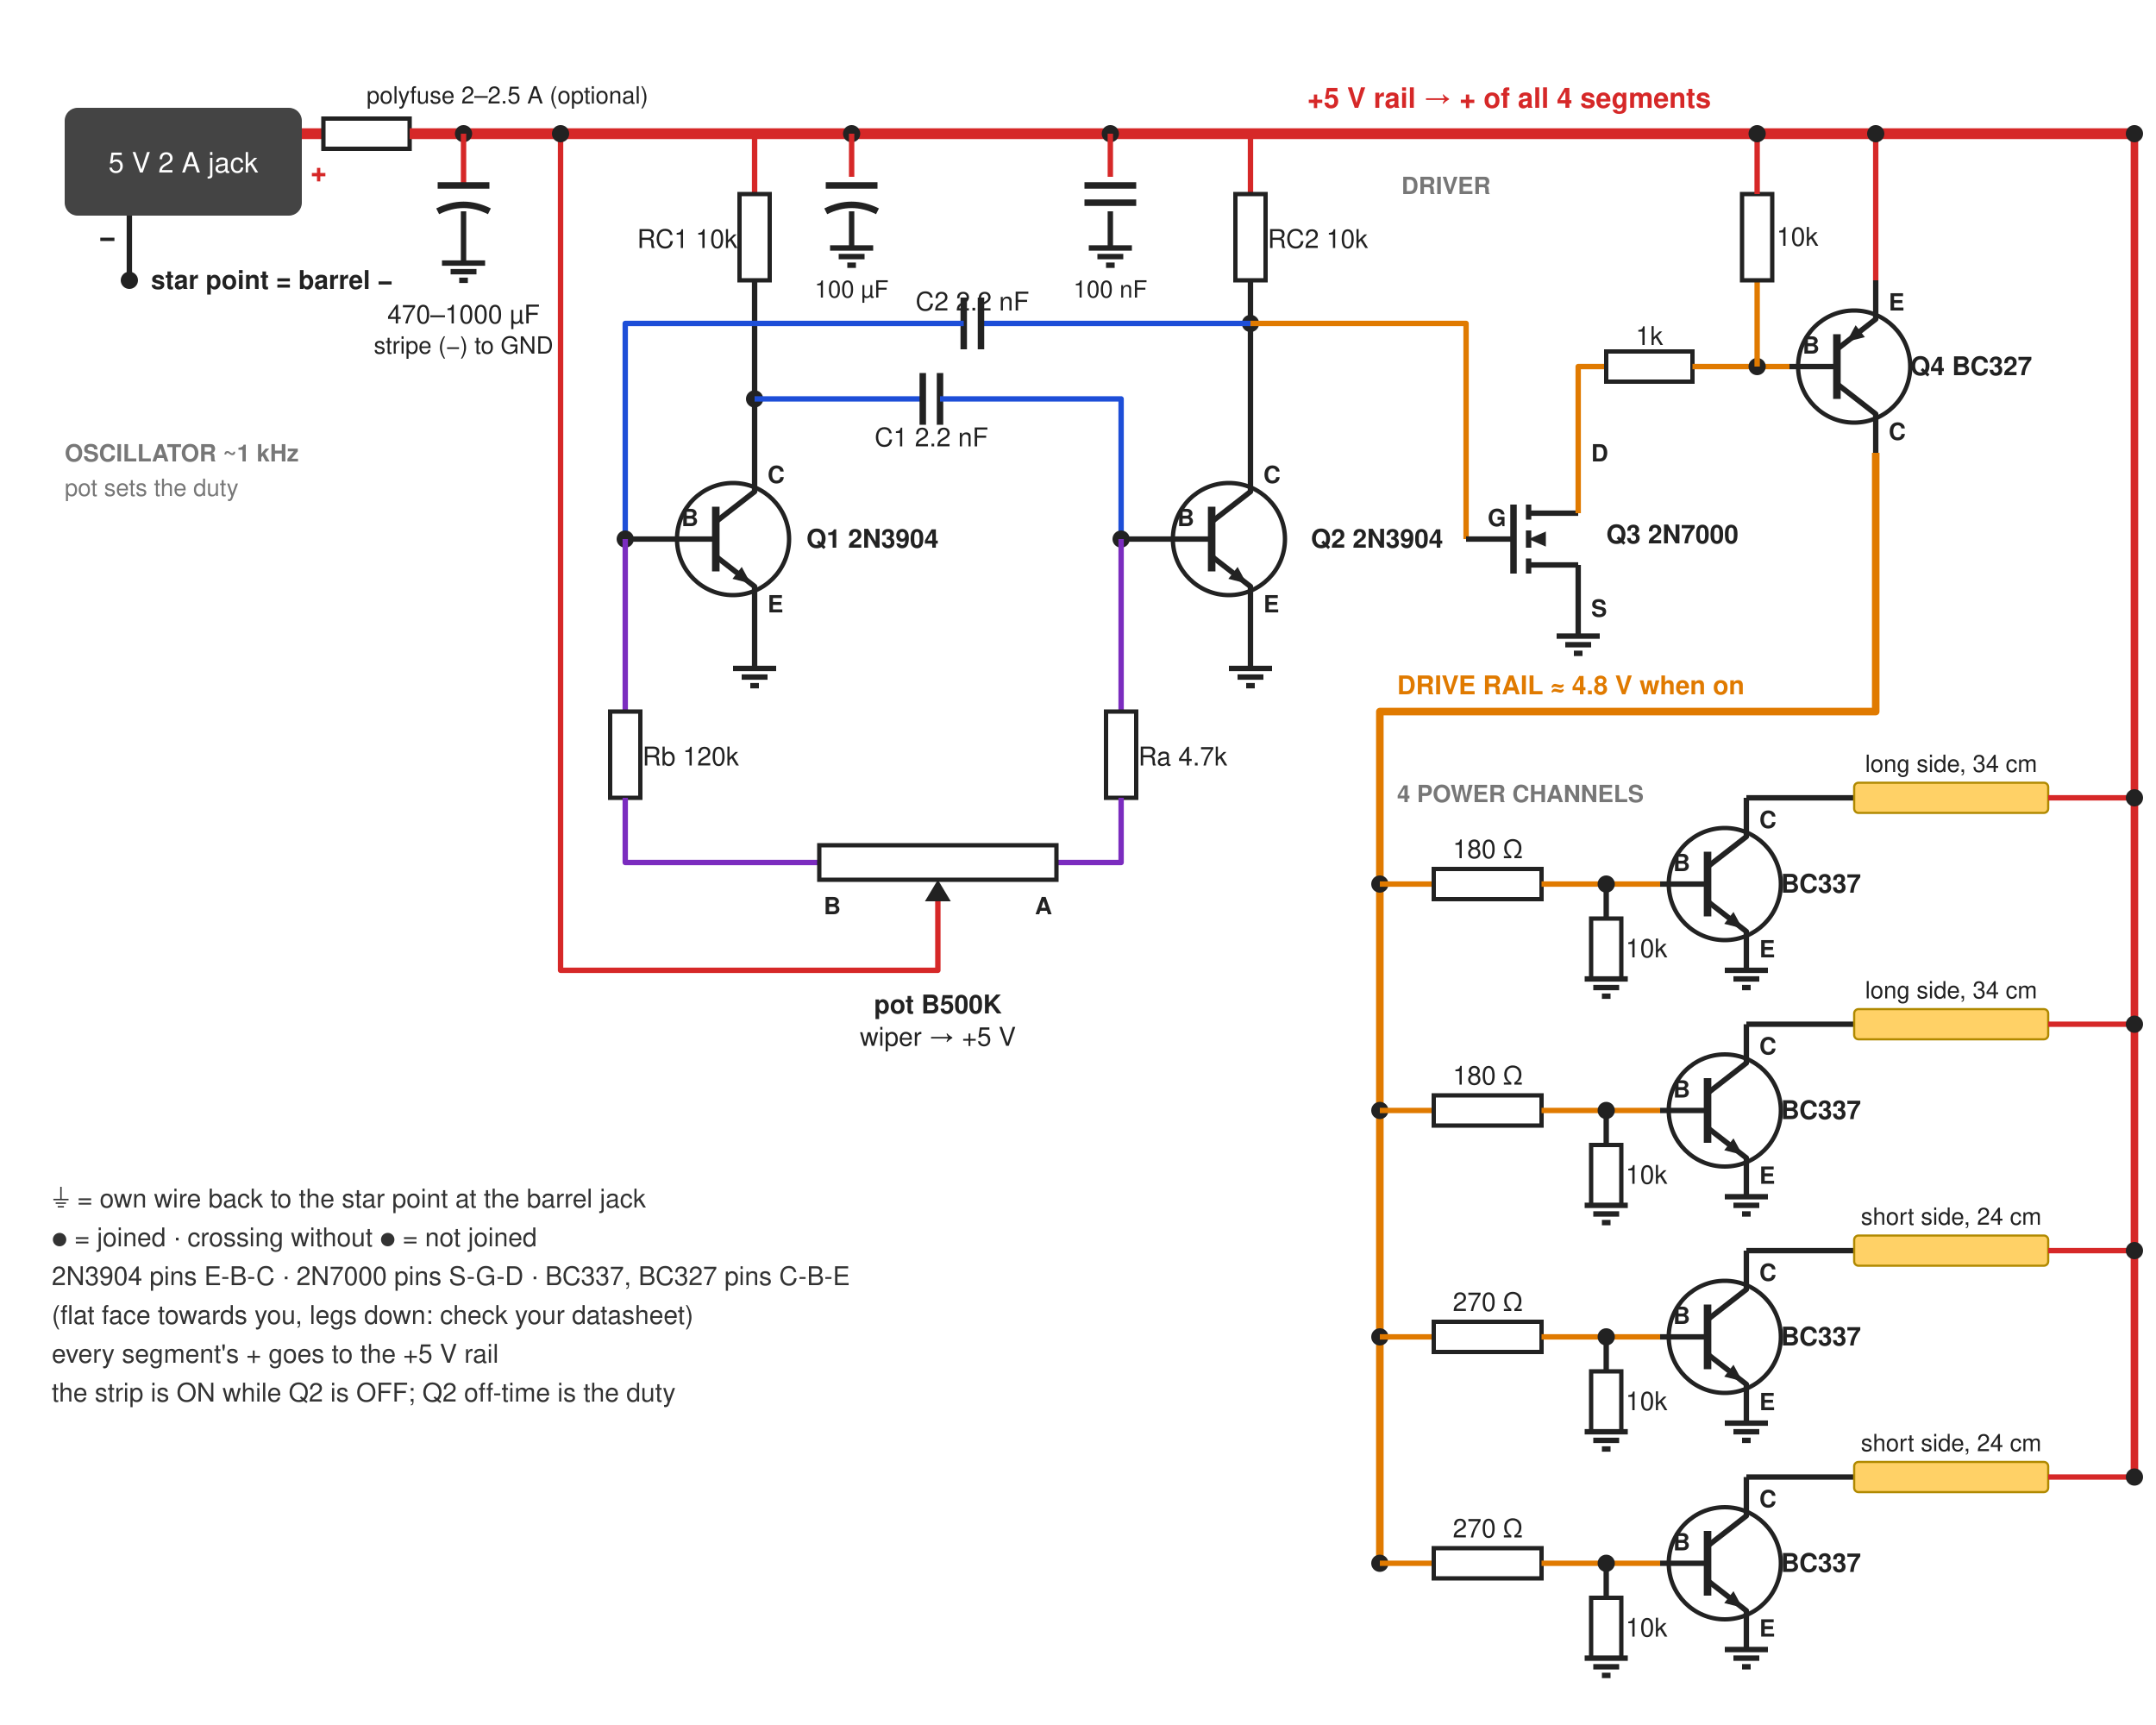
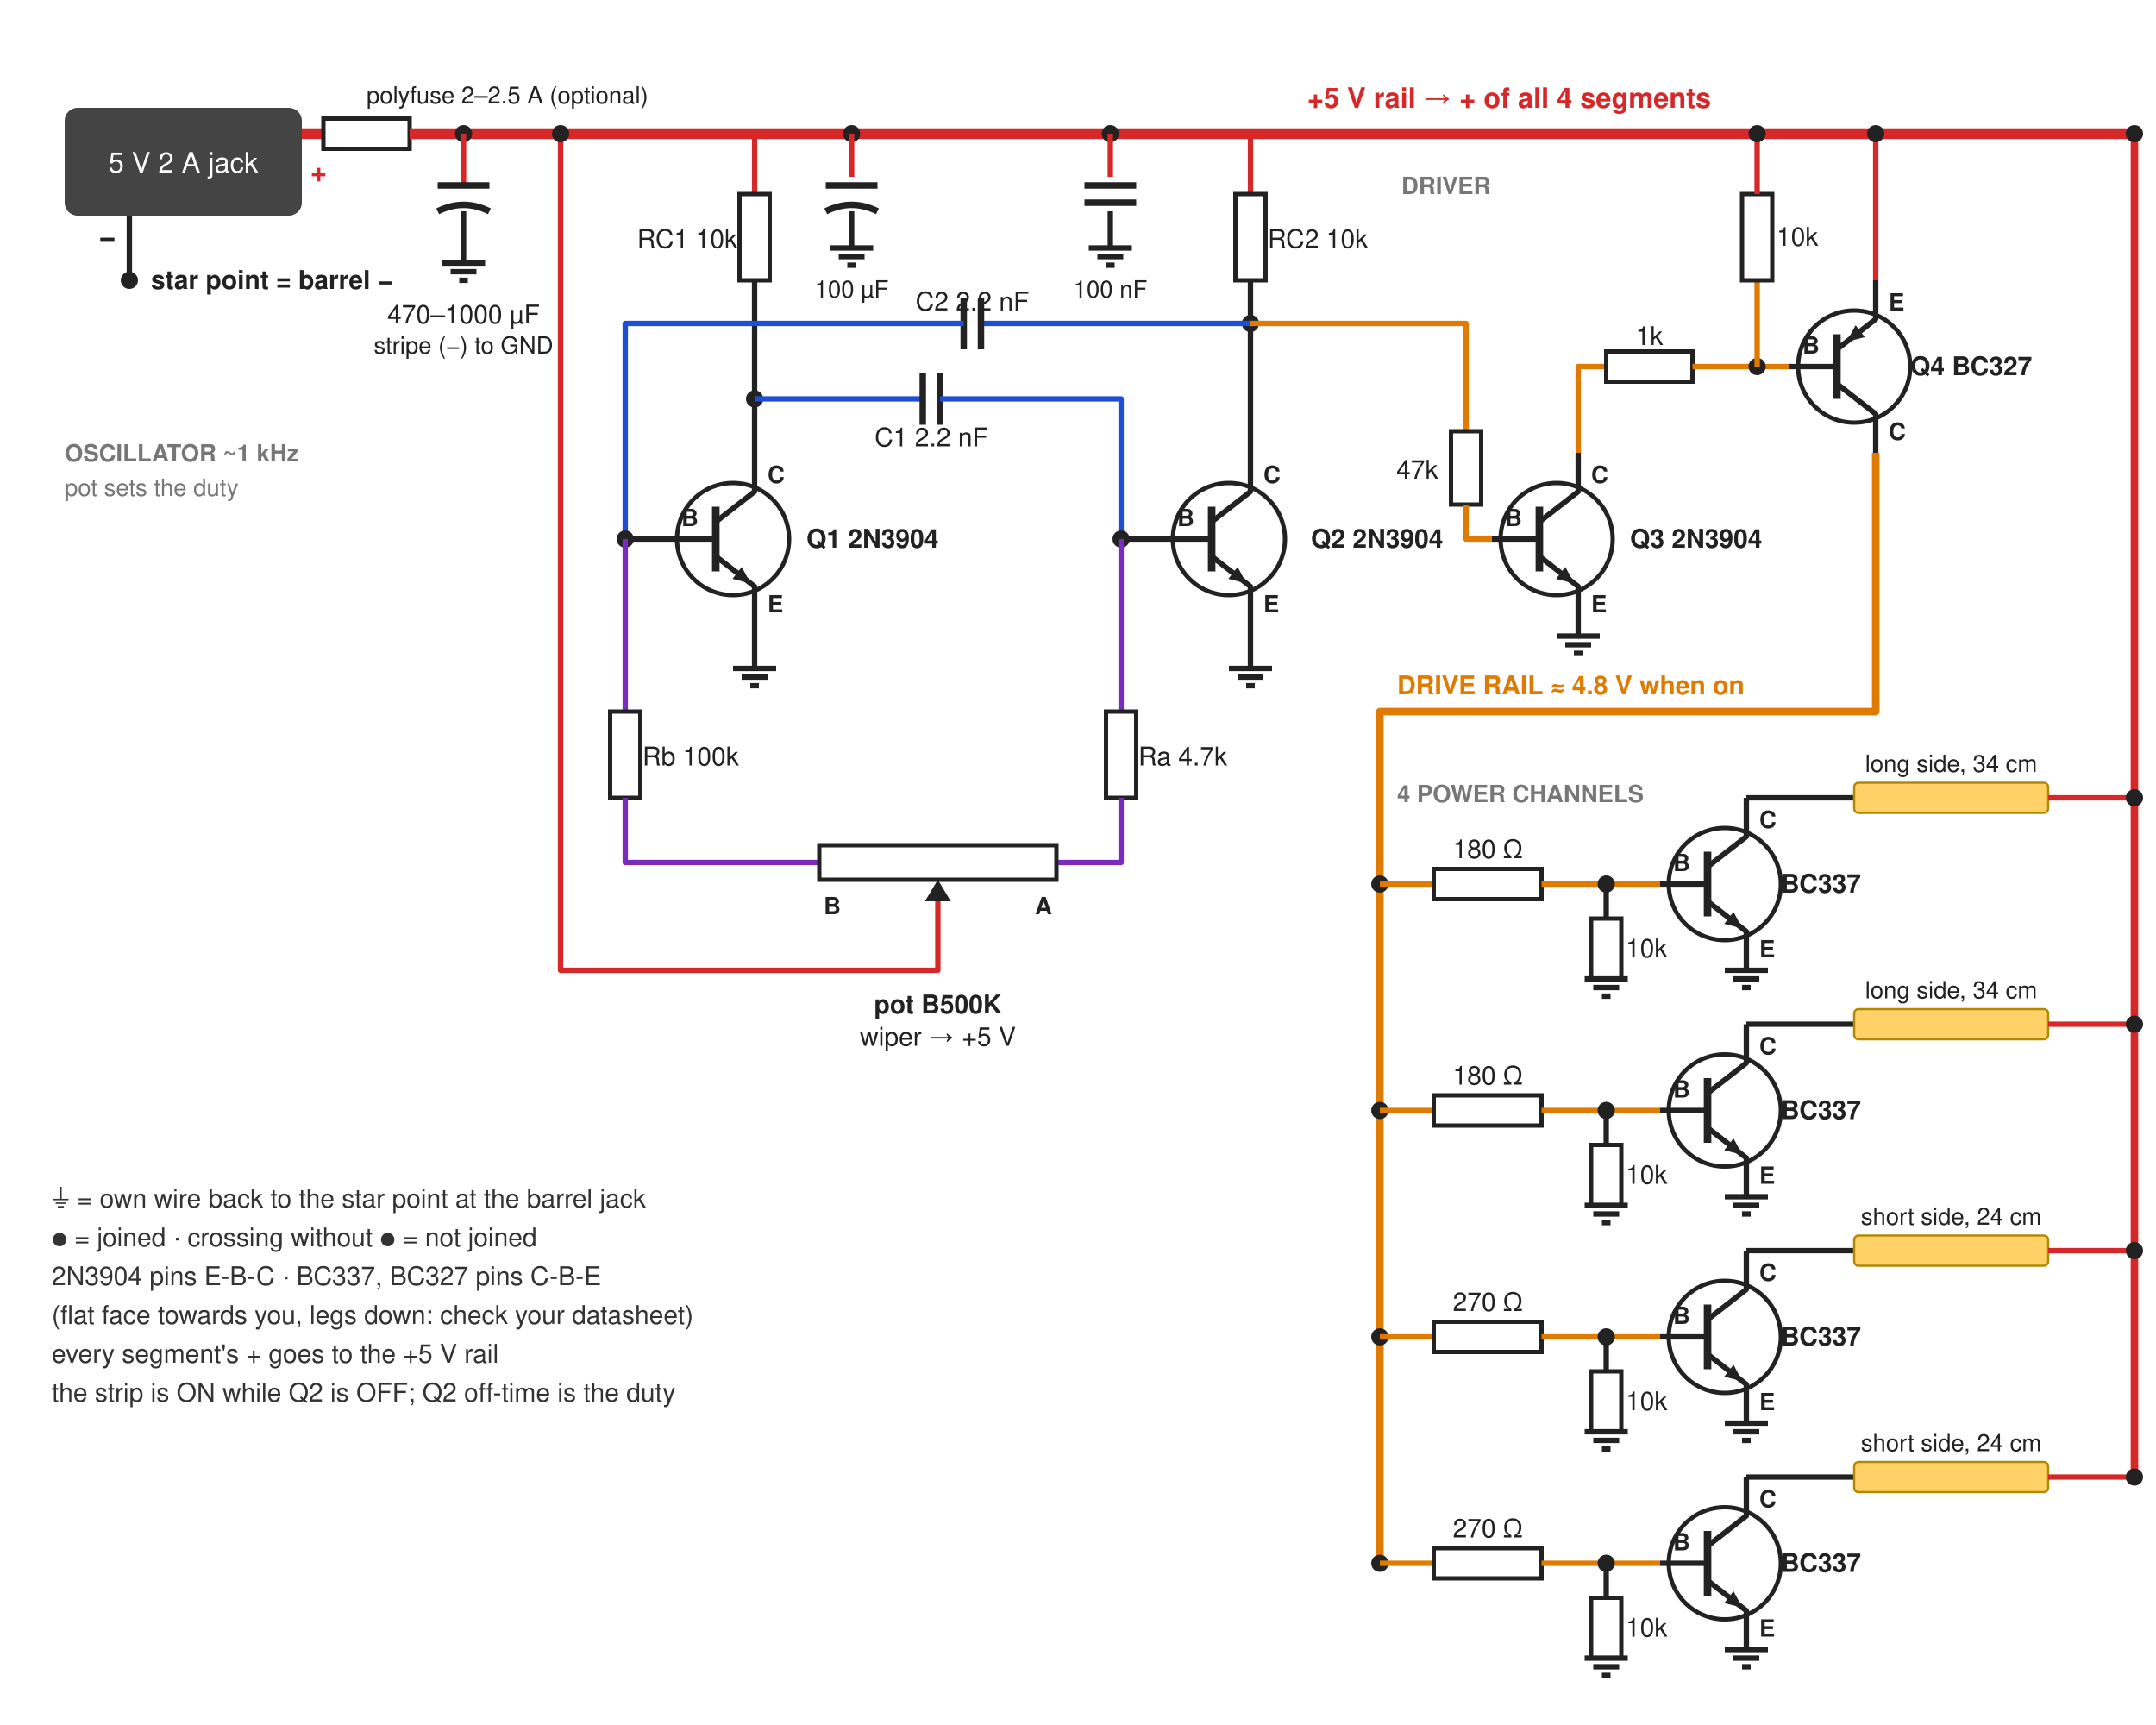
<svg xmlns="http://www.w3.org/2000/svg" viewBox="0 0 1000 800" font-family="Segoe UI, Helvetica, Arial, sans-serif" font-size="13">
  <rect width="1000" height="800" fill="#ffffff" />
  <defs>
    <g id="gnd" stroke="#222" stroke-width="2.5">
      <line x1="-10" y1="0" x2="10" y2="0" />
      <line x1="-6" y1="4" x2="6" y2="4" />
      <line x1="-2" y1="8" x2="2" y2="8" />
    </g>
  </defs>
  <rect x="30" y="50" width="110" height="50" rx="6" fill="#444" />
  <text x="85" y="80" text-anchor="middle" font-size="13" fill="#fff">5 V 2 A jack</text>
  <text x="144" y="84" text-anchor="start" font-size="13" font-weight="bold" fill="#d62828">+</text>
  <text x="46" y="114" text-anchor="start" font-size="13" font-weight="bold" fill="#222">−</text>
  <path d="M140 62 L150 62" stroke="#d62828" stroke-width="5" fill="none" stroke-linejoin="round" />
  <rect x="150" y="55" width="40" height="14" fill="#fff" stroke="#222" stroke-width="2" />
  <text x="170" y="48" text-anchor="start" font-size="11" fill="#222">polyfuse 2–2.5 A (optional)</text>
  <path d="M190 62 L990 62" stroke="#d62828" stroke-width="5" fill="none" stroke-linejoin="round" />
  <text x="700" y="50" text-anchor="middle" font-size="13" font-weight="bold" fill="#d62828">+5 V rail → + of all 4 segments</text>
  <path d="M60 100 L60 130" stroke="#222" stroke-width="2.5" fill="none" stroke-linejoin="round" />
  <circle cx="60" cy="130" r="4" fill="#222" />
  <text x="70" y="134" text-anchor="start" font-size="12" font-weight="bold" fill="#222">star point = barrel −</text>
  <circle cx="215" cy="62" r="4" fill="#222" />
  <path d="M215 62 L215 86" stroke="#d62828" stroke-width="2.5" fill="none" stroke-linejoin="round" />
  <g stroke="#222" stroke-width="3" fill="none">
    <line x1="203" y1="86" x2="227" y2="86" />
    <path d="M203 98 Q215 92 227 98" />
  </g>
  <path d="M215 98 L215 122" stroke="#222" stroke-width="2.5" fill="none" stroke-linejoin="round" />
  <use href="#gnd" x="215" y="122" />
  <text x="215" y="150" text-anchor="middle" font-size="12" fill="#222">470–1000 µF</text>
  <text x="215" y="164" text-anchor="middle" font-size="11" fill="#222">stripe (−) to GND</text>
  <text x="30" y="214" text-anchor="start" font-size="11" font-weight="bold" fill="#777">OSCILLATOR ~1 kHz</text>
  <text x="30" y="230" text-anchor="start" font-size="11" fill="#777">pot sets the duty</text>
  <text x="650" y="90" text-anchor="start" font-size="11" font-weight="bold" fill="#777">DRIVER</text>
  <circle cx="340" cy="250" r="26" fill="none" stroke="#222" stroke-width="2" />
  <g stroke="#222" stroke-width="2.5" fill="none" stroke-linejoin="round">
    <line x1="310" y1="250" x2="332" y2="250" />
    <path d="M332 242 L350 228 L350 210" />
    <path d="M332 258 L350 272 L350 290" />
  </g>
  <line x1="332" y1="235" x2="332" y2="265" stroke="#222" stroke-width="3.5" />
  <polygon points="348.2,270.6 339.736,268.451 344.034,262.926" fill="#222" />
  <text x="356" y="224" text-anchor="start" font-size="11" font-weight="bold" fill="#222">C</text>
  <text x="356" y="284" text-anchor="start" font-size="11" font-weight="bold" fill="#222">E</text>
  <text x="316" y="244" text-anchor="start" font-size="11" font-weight="bold" fill="#222">B</text>
  <circle cx="570" cy="250" r="26" fill="none" stroke="#222" stroke-width="2" />
  <g stroke="#222" stroke-width="2.5" fill="none" stroke-linejoin="round">
    <line x1="540" y1="250" x2="562" y2="250" />
    <path d="M562 242 L580 228 L580 210" />
    <path d="M562 258 L580 272 L580 290" />
  </g>
  <line x1="562" y1="235" x2="562" y2="265" stroke="#222" stroke-width="3.5" />
  <polygon points="578.2,270.6 569.736,268.451 574.034,262.926" fill="#222" />
  <text x="586" y="224" text-anchor="start" font-size="11" font-weight="bold" fill="#222">C</text>
  <text x="586" y="284" text-anchor="start" font-size="11" font-weight="bold" fill="#222">E</text>
  <text x="546" y="244" text-anchor="start" font-size="11" font-weight="bold" fill="#222">B</text>
  <text x="374" y="254" text-anchor="start" font-size="12" font-weight="bold" fill="#222">Q1 2N3904</text>
  <text x="608" y="254" text-anchor="start" font-size="12" font-weight="bold" fill="#222">Q2 2N3904</text>
  <path d="M350 62 L350 90" stroke="#d62828" stroke-width="2.5" fill="none" stroke-linejoin="round" />
  <rect x="343" y="90" width="14" height="40" fill="#fff" stroke="#222" stroke-width="2" />
  <path d="M350 130 L350 210" stroke="#222" stroke-width="2.5" fill="none" stroke-linejoin="round" />
  <text x="342" y="115" text-anchor="end" font-size="12" fill="#222">RC1 10k</text>
  <path d="M580 62 L580 90" stroke="#d62828" stroke-width="2.5" fill="none" stroke-linejoin="round" />
  <rect x="573" y="90" width="14" height="40" fill="#fff" stroke="#222" stroke-width="2" />
  <path d="M580 130 L580 210" stroke="#222" stroke-width="2.5" fill="none" stroke-linejoin="round" />
  <text x="588" y="115" text-anchor="start" font-size="12" fill="#222">RC2 10k</text>
  <circle cx="350" cy="185" r="4" fill="#222" />
  <circle cx="580" cy="150" r="4" fill="#222" />
  <path d="M350 185 L428 185" stroke="#1d4ed8" stroke-width="2.5" fill="none" stroke-linejoin="round" />
  <g stroke="#222" stroke-width="3">
    <line x1="428" y1="173" x2="428" y2="197" />
    <line x1="436" y1="173" x2="436" y2="197" />
  </g>
  <path d="M436 185 L520 185 L520 250" stroke="#1d4ed8" stroke-width="2.5" fill="none" stroke-linejoin="round" />
  <text x="432" y="207" text-anchor="middle" font-size="12" fill="#222">C1 2.2 nF</text>
  <path d="M580 150 L455 150" stroke="#1d4ed8" stroke-width="2.5" fill="none" stroke-linejoin="round" />
  <g stroke="#222" stroke-width="3">
    <line x1="447" y1="138" x2="447" y2="162" />
    <line x1="455" y1="138" x2="455" y2="162" />
  </g>
  <path d="M447 150 L290 150 L290 250" stroke="#1d4ed8" stroke-width="2.5" fill="none" stroke-linejoin="round" />
  <text x="451" y="144" text-anchor="middle" font-size="12" fill="#222">C2 2.2 nF</text>
  <path d="M290 250 L310 250" stroke="#222" stroke-width="2.5" fill="none" stroke-linejoin="round" />
  <path d="M520 250 L540 250" stroke="#222" stroke-width="2.5" fill="none" stroke-linejoin="round" />
  <circle cx="290" cy="250" r="4" fill="#222" />
  <circle cx="520" cy="250" r="4" fill="#222" />
  <path d="M350 290 L350 310" stroke="#222" stroke-width="2.5" fill="none" stroke-linejoin="round" />
  <use href="#gnd" x="350" y="310" />
  <path d="M580 290 L580 310" stroke="#222" stroke-width="2.5" fill="none" stroke-linejoin="round" />
  <use href="#gnd" x="580" y="310" />
  <path d="M290 250 L290 330" stroke="#7b2cbf" stroke-width="2.5" fill="none" stroke-linejoin="round" />
  <rect x="283" y="330" width="14" height="40" fill="#fff" stroke="#222" stroke-width="2" />
  <path d="M290 370 L290 400 L380 400" stroke="#7b2cbf" stroke-width="2.5" fill="none" stroke-linejoin="round" />
-   <text x="298" y="355" text-anchor="start" font-size="12" fill="#222">Rb 120k</text>
+   <text x="298" y="355" text-anchor="start" font-size="12" fill="#222">Rb 100k</text>
  <path d="M520 250 L520 330" stroke="#7b2cbf" stroke-width="2.5" fill="none" stroke-linejoin="round" />
  <rect x="513" y="330" width="14" height="40" fill="#fff" stroke="#222" stroke-width="2" />
  <path d="M520 370 L520 400 L490 400" stroke="#7b2cbf" stroke-width="2.5" fill="none" stroke-linejoin="round" />
  <text x="528" y="355" text-anchor="start" font-size="12" fill="#222">Ra 4.7k</text>
  <rect x="380" y="392" width="110" height="16" fill="#fff" stroke="#222" stroke-width="2" />
  <polygon points="435,408 429,418 441,418" fill="#222" />
  <path d="M435 418 L435 450 L260 450 L260 62" stroke="#d62828" stroke-width="2.5" fill="none" stroke-linejoin="round" />
  <circle cx="260" cy="62" r="4" fill="#222" />
  <text x="386" y="424" text-anchor="middle" font-size="11" font-weight="bold" fill="#222">B</text>
  <text x="484" y="424" text-anchor="middle" font-size="11" font-weight="bold" fill="#222">A</text>
  <text x="435" y="470" text-anchor="middle" font-size="12" font-weight="bold" fill="#222">pot B500K</text>
  <text x="435" y="485" text-anchor="middle" font-size="12" fill="#222">wiper → +5 V</text>
  <circle cx="395" cy="62" r="4" fill="#222" />
  <path d="M395 62 L395 82" stroke="#d62828" stroke-width="2.5" fill="none" stroke-linejoin="round" />
  <g stroke="#222" stroke-width="3" fill="none">
    <line x1="383" y1="86" x2="407" y2="86" />
    <path d="M383 98 Q395 92 407 98" />
  </g>
  <path d="M395 98 L395 115" stroke="#222" stroke-width="2.5" fill="none" stroke-linejoin="round" />
  <use href="#gnd" x="395" y="115" />
  <text x="395" y="138" text-anchor="middle" font-size="11" fill="#222">100 µF</text>
  <circle cx="515" cy="62" r="4" fill="#222" />
  <path d="M515 62 L515 82" stroke="#d62828" stroke-width="2.5" fill="none" stroke-linejoin="round" />
  <g stroke="#222" stroke-width="3">
    <line x1="503" y1="86" x2="527" y2="86" />
    <line x1="503" y1="94" x2="527" y2="94" />
  </g>
  <path d="M515 98 L515 115" stroke="#222" stroke-width="2.5" fill="none" stroke-linejoin="round" />
  <use href="#gnd" x="515" y="115" />
  <text x="515" y="138" text-anchor="middle" font-size="11" fill="#222">100 nF</text>
-   <path d="M580 150 L680 150 L680 250" stroke="#e07a00" stroke-width="2.5" fill="none" stroke-linejoin="round" />
-   <g stroke="#222" stroke-width="2.5" fill="none">
-     <line x1="702" y1="234" x2="702" y2="266" stroke-width="3" />
-     <line x1="709" y1="234" x2="709" y2="241" />
-     <line x1="709" y1="246" x2="709" y2="254" />
-     <line x1="709" y1="259" x2="709" y2="266" />
-   </g>
-   <polygon points="709,250 717,246.5 717,253.5" fill="#222" />
-   <path d="M680 250 L702 250" stroke="#222" stroke-width="2.5" fill="none" stroke-linejoin="round" />
-   <path d="M709 238 L732 238" stroke="#222" stroke-width="2.5" fill="none" stroke-linejoin="round" />
-   <path d="M709 262 L732 262" stroke="#222" stroke-width="2.5" fill="none" stroke-linejoin="round" />
-   <text x="690" y="244" text-anchor="start" font-size="11" font-weight="bold" fill="#222">G</text>
-   <text x="738" y="214" text-anchor="start" font-size="11" font-weight="bold" fill="#222">D</text>
-   <text x="738" y="286" text-anchor="start" font-size="11" font-weight="bold" fill="#222">S</text>
-   <text x="745" y="252" text-anchor="start" font-size="12" font-weight="bold" fill="#222">Q3 2N7000</text>
-   <path d="M732 238 L732 170 L745 170" stroke="#e07a00" stroke-width="2.5" fill="none" stroke-linejoin="round" />
-   <path d="M732 262 L732 295" stroke="#222" stroke-width="2.5" fill="none" stroke-linejoin="round" />
+   <path d="M580 150 L680 150 L680 200" stroke="#e07a00" stroke-width="2.5" fill="none" stroke-linejoin="round" />
+   <rect x="673" y="200" width="14" height="34" fill="#fff" stroke="#222" stroke-width="2" />
+   <text x="667" y="222" text-anchor="end" font-size="12" fill="#222">47k</text>
+   <path d="M680 234 L680 250 L692 250" stroke="#e07a00" stroke-width="2.5" fill="none" stroke-linejoin="round" />
+   <circle cx="722" cy="250" r="26" fill="none" stroke="#222" stroke-width="2" />
+   <g stroke="#222" stroke-width="2.5" fill="none" stroke-linejoin="round">
+     <line x1="692" y1="250" x2="714" y2="250" />
+     <path d="M714 242 L732 228 L732 210" />
+     <path d="M714 258 L732 272 L732 290" />
+   </g>
+   <line x1="714" y1="235" x2="714" y2="265" stroke="#222" stroke-width="3.5" />
+   <polygon points="730.2,270.6 721.736,268.451 726.034,262.926" fill="#222" />
+   <text x="738" y="224" text-anchor="start" font-size="11" font-weight="bold" fill="#222">C</text>
+   <text x="738" y="284" text-anchor="start" font-size="11" font-weight="bold" fill="#222">E</text>
+   <text x="698" y="244" text-anchor="start" font-size="11" font-weight="bold" fill="#222">B</text>
+   <text x="756" y="254" text-anchor="start" font-size="12" font-weight="bold" fill="#222">Q3 2N3904</text>
+   <path d="M732 210 L732 170 L745 170" stroke="#e07a00" stroke-width="2.5" fill="none" stroke-linejoin="round" />
+   <path d="M732 290 L732 295" stroke="#222" stroke-width="2.5" fill="none" stroke-linejoin="round" />
  <use href="#gnd" x="732" y="295" />
  <rect x="745" y="163" width="40" height="14" fill="#fff" stroke="#222" stroke-width="2" />
  <text x="765" y="160" text-anchor="middle" font-size="12" fill="#222">1k</text>
  <path d="M785 170 L830 170" stroke="#e07a00" stroke-width="2.5" fill="none" stroke-linejoin="round" />
  <circle cx="815" cy="170" r="4" fill="#222" />
  <path d="M815 170 L815 130" stroke="#e07a00" stroke-width="2.5" fill="none" stroke-linejoin="round" />
  <rect x="808" y="90" width="14" height="40" fill="#fff" stroke="#222" stroke-width="2" />
  <path d="M815 90 L815 62" stroke="#d62828" stroke-width="2.5" fill="none" stroke-linejoin="round" />
  <circle cx="815" cy="62" r="4" fill="#222" />
  <text x="824" y="114" text-anchor="start" font-size="12" fill="#222">10k</text>
  <circle cx="860" cy="170" r="26" fill="none" stroke="#222" stroke-width="2" />
  <g stroke="#222" stroke-width="2.5" fill="none" stroke-linejoin="round">
    <line x1="830" y1="170" x2="852" y2="170" />
    <path d="M852 162 L870 148 L870 130" />
    <path d="M852 178 L870 192 L870 210" />
  </g>
  <line x1="852" y1="155" x2="852" y2="185" stroke="#222" stroke-width="3.5" />
  <polygon points="856.5,158.5 860.666,150.826 864.964,156.351" fill="#222" />
  <text x="876" y="144" text-anchor="start" font-size="11" font-weight="bold" fill="#222">E</text>
  <text x="876" y="204" text-anchor="start" font-size="11" font-weight="bold" fill="#222">C</text>
  <text x="836" y="164" text-anchor="start" font-size="11" font-weight="bold" fill="#222">B</text>
  <text x="886" y="174" text-anchor="start" font-size="12" font-weight="bold" fill="#222">Q4 BC327</text>
  <path d="M870 130 L870 62" stroke="#d62828" stroke-width="2.5" fill="none" stroke-linejoin="round" />
  <circle cx="870" cy="62" r="4" fill="#222" />
  <path d="M870 210 L870 330 L640 330 L640 725" stroke="#e07a00" stroke-width="3.5" fill="none" stroke-linejoin="round" />
  <text x="648" y="322" text-anchor="start" font-size="12" font-weight="bold" fill="#e07a00">DRIVE RAIL ≈ 4.8 V when on</text>
  <text x="648" y="372" text-anchor="start" font-size="11" font-weight="bold" fill="#777">4 POWER CHANNELS</text>
  <path d="M990 62 L990 685" stroke="#d62828" stroke-width="3.5" fill="none" stroke-linejoin="round" />
  <circle cx="640" cy="410" r="4" fill="#222" />
  <path d="M640 410 L665 410" stroke="#e07a00" stroke-width="2.5" fill="none" stroke-linejoin="round" />
  <rect x="665" y="403" width="50" height="14" fill="#fff" stroke="#222" stroke-width="2" />
  <path d="M715 410 L770 410" stroke="#e07a00" stroke-width="2.5" fill="none" stroke-linejoin="round" />
  <text x="690" y="398" text-anchor="middle" font-size="12" fill="#222">180 Ω</text>
  <circle cx="745" cy="410" r="4" fill="#222" />
  <path d="M745 410 L745 426" stroke="#222" stroke-width="2.5" fill="none" stroke-linejoin="round" />
  <rect x="738" y="426" width="14" height="28" fill="#fff" stroke="#222" stroke-width="2" />
  <use href="#gnd" x="745" y="454" />
  <text x="754" y="444" text-anchor="start" font-size="12" fill="#222">10k</text>
  <circle cx="800" cy="410" r="26" fill="none" stroke="#222" stroke-width="2" />
  <g stroke="#222" stroke-width="2.5" fill="none" stroke-linejoin="round">
    <line x1="770" y1="410" x2="792" y2="410" />
    <path d="M792 402 L810 388 L810 370" />
    <path d="M792 418 L810 432 L810 450" />
  </g>
  <line x1="792" y1="395" x2="792" y2="425" stroke="#222" stroke-width="3.5" />
  <polygon points="808.2,430.6 799.736,428.451 804.034,422.926" fill="#222" />
  <text x="816" y="384" text-anchor="start" font-size="11" font-weight="bold" fill="#222">C</text>
  <text x="816" y="444" text-anchor="start" font-size="11" font-weight="bold" fill="#222">E</text>
  <text x="776" y="404" text-anchor="start" font-size="11" font-weight="bold" fill="#222">B</text>
  <text x="826" y="414" text-anchor="start" font-size="12" font-weight="bold" fill="#222">BC337</text>
  <path d="M810 450 L810 450" stroke="#222" stroke-width="2.5" fill="none" stroke-linejoin="round" />
  <use href="#gnd" x="810" y="450" />
  <path d="M810 370 L860 370" stroke="#222" stroke-width="2.5" fill="none" stroke-linejoin="round" />
  <rect x="860" y="363" width="90" height="14" rx="2" fill="#ffd166" stroke="#b08900" />
  <text x="905" y="358" text-anchor="middle" font-size="11" fill="#222">long side, 34 cm</text>
  <path d="M950 370 L990 370" stroke="#d62828" stroke-width="2.5" fill="none" stroke-linejoin="round" />
  <circle cx="990" cy="370" r="4" fill="#222" />
  <circle cx="640" cy="515" r="4" fill="#222" />
  <path d="M640 515 L665 515" stroke="#e07a00" stroke-width="2.5" fill="none" stroke-linejoin="round" />
  <rect x="665" y="508" width="50" height="14" fill="#fff" stroke="#222" stroke-width="2" />
  <path d="M715 515 L770 515" stroke="#e07a00" stroke-width="2.5" fill="none" stroke-linejoin="round" />
  <text x="690" y="503" text-anchor="middle" font-size="12" fill="#222">180 Ω</text>
  <circle cx="745" cy="515" r="4" fill="#222" />
  <path d="M745 515 L745 531" stroke="#222" stroke-width="2.5" fill="none" stroke-linejoin="round" />
  <rect x="738" y="531" width="14" height="28" fill="#fff" stroke="#222" stroke-width="2" />
  <use href="#gnd" x="745" y="559" />
  <text x="754" y="549" text-anchor="start" font-size="12" fill="#222">10k</text>
  <circle cx="800" cy="515" r="26" fill="none" stroke="#222" stroke-width="2" />
  <g stroke="#222" stroke-width="2.5" fill="none" stroke-linejoin="round">
    <line x1="770" y1="515" x2="792" y2="515" />
    <path d="M792 507 L810 493 L810 475" />
    <path d="M792 523 L810 537 L810 555" />
  </g>
  <line x1="792" y1="500" x2="792" y2="530" stroke="#222" stroke-width="3.5" />
  <polygon points="808.2,535.6 799.736,533.451 804.034,527.926" fill="#222" />
  <text x="816" y="489" text-anchor="start" font-size="11" font-weight="bold" fill="#222">C</text>
  <text x="816" y="549" text-anchor="start" font-size="11" font-weight="bold" fill="#222">E</text>
  <text x="776" y="509" text-anchor="start" font-size="11" font-weight="bold" fill="#222">B</text>
  <text x="826" y="519" text-anchor="start" font-size="12" font-weight="bold" fill="#222">BC337</text>
  <path d="M810 555 L810 555" stroke="#222" stroke-width="2.5" fill="none" stroke-linejoin="round" />
  <use href="#gnd" x="810" y="555" />
  <path d="M810 475 L860 475" stroke="#222" stroke-width="2.5" fill="none" stroke-linejoin="round" />
  <rect x="860" y="468" width="90" height="14" rx="2" fill="#ffd166" stroke="#b08900" />
  <text x="905" y="463" text-anchor="middle" font-size="11" fill="#222">long side, 34 cm</text>
  <path d="M950 475 L990 475" stroke="#d62828" stroke-width="2.5" fill="none" stroke-linejoin="round" />
  <circle cx="990" cy="475" r="4" fill="#222" />
  <circle cx="640" cy="620" r="4" fill="#222" />
  <path d="M640 620 L665 620" stroke="#e07a00" stroke-width="2.5" fill="none" stroke-linejoin="round" />
  <rect x="665" y="613" width="50" height="14" fill="#fff" stroke="#222" stroke-width="2" />
  <path d="M715 620 L770 620" stroke="#e07a00" stroke-width="2.5" fill="none" stroke-linejoin="round" />
  <text x="690" y="608" text-anchor="middle" font-size="12" fill="#222">270 Ω</text>
  <circle cx="745" cy="620" r="4" fill="#222" />
  <path d="M745 620 L745 636" stroke="#222" stroke-width="2.5" fill="none" stroke-linejoin="round" />
  <rect x="738" y="636" width="14" height="28" fill="#fff" stroke="#222" stroke-width="2" />
  <use href="#gnd" x="745" y="664" />
  <text x="754" y="654" text-anchor="start" font-size="12" fill="#222">10k</text>
  <circle cx="800" cy="620" r="26" fill="none" stroke="#222" stroke-width="2" />
  <g stroke="#222" stroke-width="2.5" fill="none" stroke-linejoin="round">
    <line x1="770" y1="620" x2="792" y2="620" />
    <path d="M792 612 L810 598 L810 580" />
    <path d="M792 628 L810 642 L810 660" />
  </g>
  <line x1="792" y1="605" x2="792" y2="635" stroke="#222" stroke-width="3.5" />
  <polygon points="808.2,640.6 799.736,638.451 804.034,632.926" fill="#222" />
  <text x="816" y="594" text-anchor="start" font-size="11" font-weight="bold" fill="#222">C</text>
  <text x="816" y="654" text-anchor="start" font-size="11" font-weight="bold" fill="#222">E</text>
  <text x="776" y="614" text-anchor="start" font-size="11" font-weight="bold" fill="#222">B</text>
  <text x="826" y="624" text-anchor="start" font-size="12" font-weight="bold" fill="#222">BC337</text>
  <path d="M810 660 L810 660" stroke="#222" stroke-width="2.5" fill="none" stroke-linejoin="round" />
  <use href="#gnd" x="810" y="660" />
  <path d="M810 580 L860 580" stroke="#222" stroke-width="2.5" fill="none" stroke-linejoin="round" />
  <rect x="860" y="573" width="90" height="14" rx="2" fill="#ffd166" stroke="#b08900" />
  <text x="905" y="568" text-anchor="middle" font-size="11" fill="#222">short side, 24 cm</text>
  <path d="M950 580 L990 580" stroke="#d62828" stroke-width="2.5" fill="none" stroke-linejoin="round" />
  <circle cx="990" cy="580" r="4" fill="#222" />
  <circle cx="640" cy="725" r="4" fill="#222" />
  <path d="M640 725 L665 725" stroke="#e07a00" stroke-width="2.5" fill="none" stroke-linejoin="round" />
  <rect x="665" y="718" width="50" height="14" fill="#fff" stroke="#222" stroke-width="2" />
  <path d="M715 725 L770 725" stroke="#e07a00" stroke-width="2.5" fill="none" stroke-linejoin="round" />
  <text x="690" y="713" text-anchor="middle" font-size="12" fill="#222">270 Ω</text>
  <circle cx="745" cy="725" r="4" fill="#222" />
  <path d="M745 725 L745 741" stroke="#222" stroke-width="2.5" fill="none" stroke-linejoin="round" />
  <rect x="738" y="741" width="14" height="28" fill="#fff" stroke="#222" stroke-width="2" />
  <use href="#gnd" x="745" y="769" />
  <text x="754" y="759" text-anchor="start" font-size="12" fill="#222">10k</text>
  <circle cx="800" cy="725" r="26" fill="none" stroke="#222" stroke-width="2" />
  <g stroke="#222" stroke-width="2.5" fill="none" stroke-linejoin="round">
    <line x1="770" y1="725" x2="792" y2="725" />
    <path d="M792 717 L810 703 L810 685" />
    <path d="M792 733 L810 747 L810 765" />
  </g>
  <line x1="792" y1="710" x2="792" y2="740" stroke="#222" stroke-width="3.5" />
  <polygon points="808.2,745.6 799.736,743.451 804.034,737.926" fill="#222" />
  <text x="816" y="699" text-anchor="start" font-size="11" font-weight="bold" fill="#222">C</text>
  <text x="816" y="759" text-anchor="start" font-size="11" font-weight="bold" fill="#222">E</text>
  <text x="776" y="719" text-anchor="start" font-size="11" font-weight="bold" fill="#222">B</text>
  <text x="826" y="729" text-anchor="start" font-size="12" font-weight="bold" fill="#222">BC337</text>
  <path d="M810 765 L810 765" stroke="#222" stroke-width="2.5" fill="none" stroke-linejoin="round" />
  <use href="#gnd" x="810" y="765" />
  <path d="M810 685 L860 685" stroke="#222" stroke-width="2.5" fill="none" stroke-linejoin="round" />
  <rect x="860" y="678" width="90" height="14" rx="2" fill="#ffd166" stroke="#b08900" />
  <text x="905" y="673" text-anchor="middle" font-size="11" fill="#222">short side, 24 cm</text>
  <path d="M950 685 L990 685" stroke="#d62828" stroke-width="2.5" fill="none" stroke-linejoin="round" />
  <circle cx="990" cy="685" r="4" fill="#222" />
  <circle cx="990" cy="62" r="4" fill="#222" />
  <text x="24" y="560" text-anchor="start" font-size="12" fill="#333">⏚ = own wire back to the star point at the barrel jack</text>
  <text x="24" y="578" text-anchor="start" font-size="12" fill="#333">● = joined · crossing without ● = not joined</text>
-   <text x="24" y="596" text-anchor="start" font-size="12" fill="#333">2N3904 pins E-B-C · 2N7000 pins S-G-D · BC337, BC327 pins C-B-E</text>
+   <text x="24" y="596" text-anchor="start" font-size="12" fill="#333">2N3904 pins E-B-C · BC337, BC327 pins C-B-E</text>
  <text x="24" y="614" text-anchor="start" font-size="12" fill="#333">(flat face towards you, legs down: check your datasheet)</text>
  <text x="24" y="632" text-anchor="start" font-size="12" fill="#333">every segment's + goes to the +5 V rail</text>
  <text x="24" y="650" text-anchor="start" font-size="12" fill="#333">the strip is ON while Q2 is OFF; Q2 off-time is the duty</text>
</svg>
